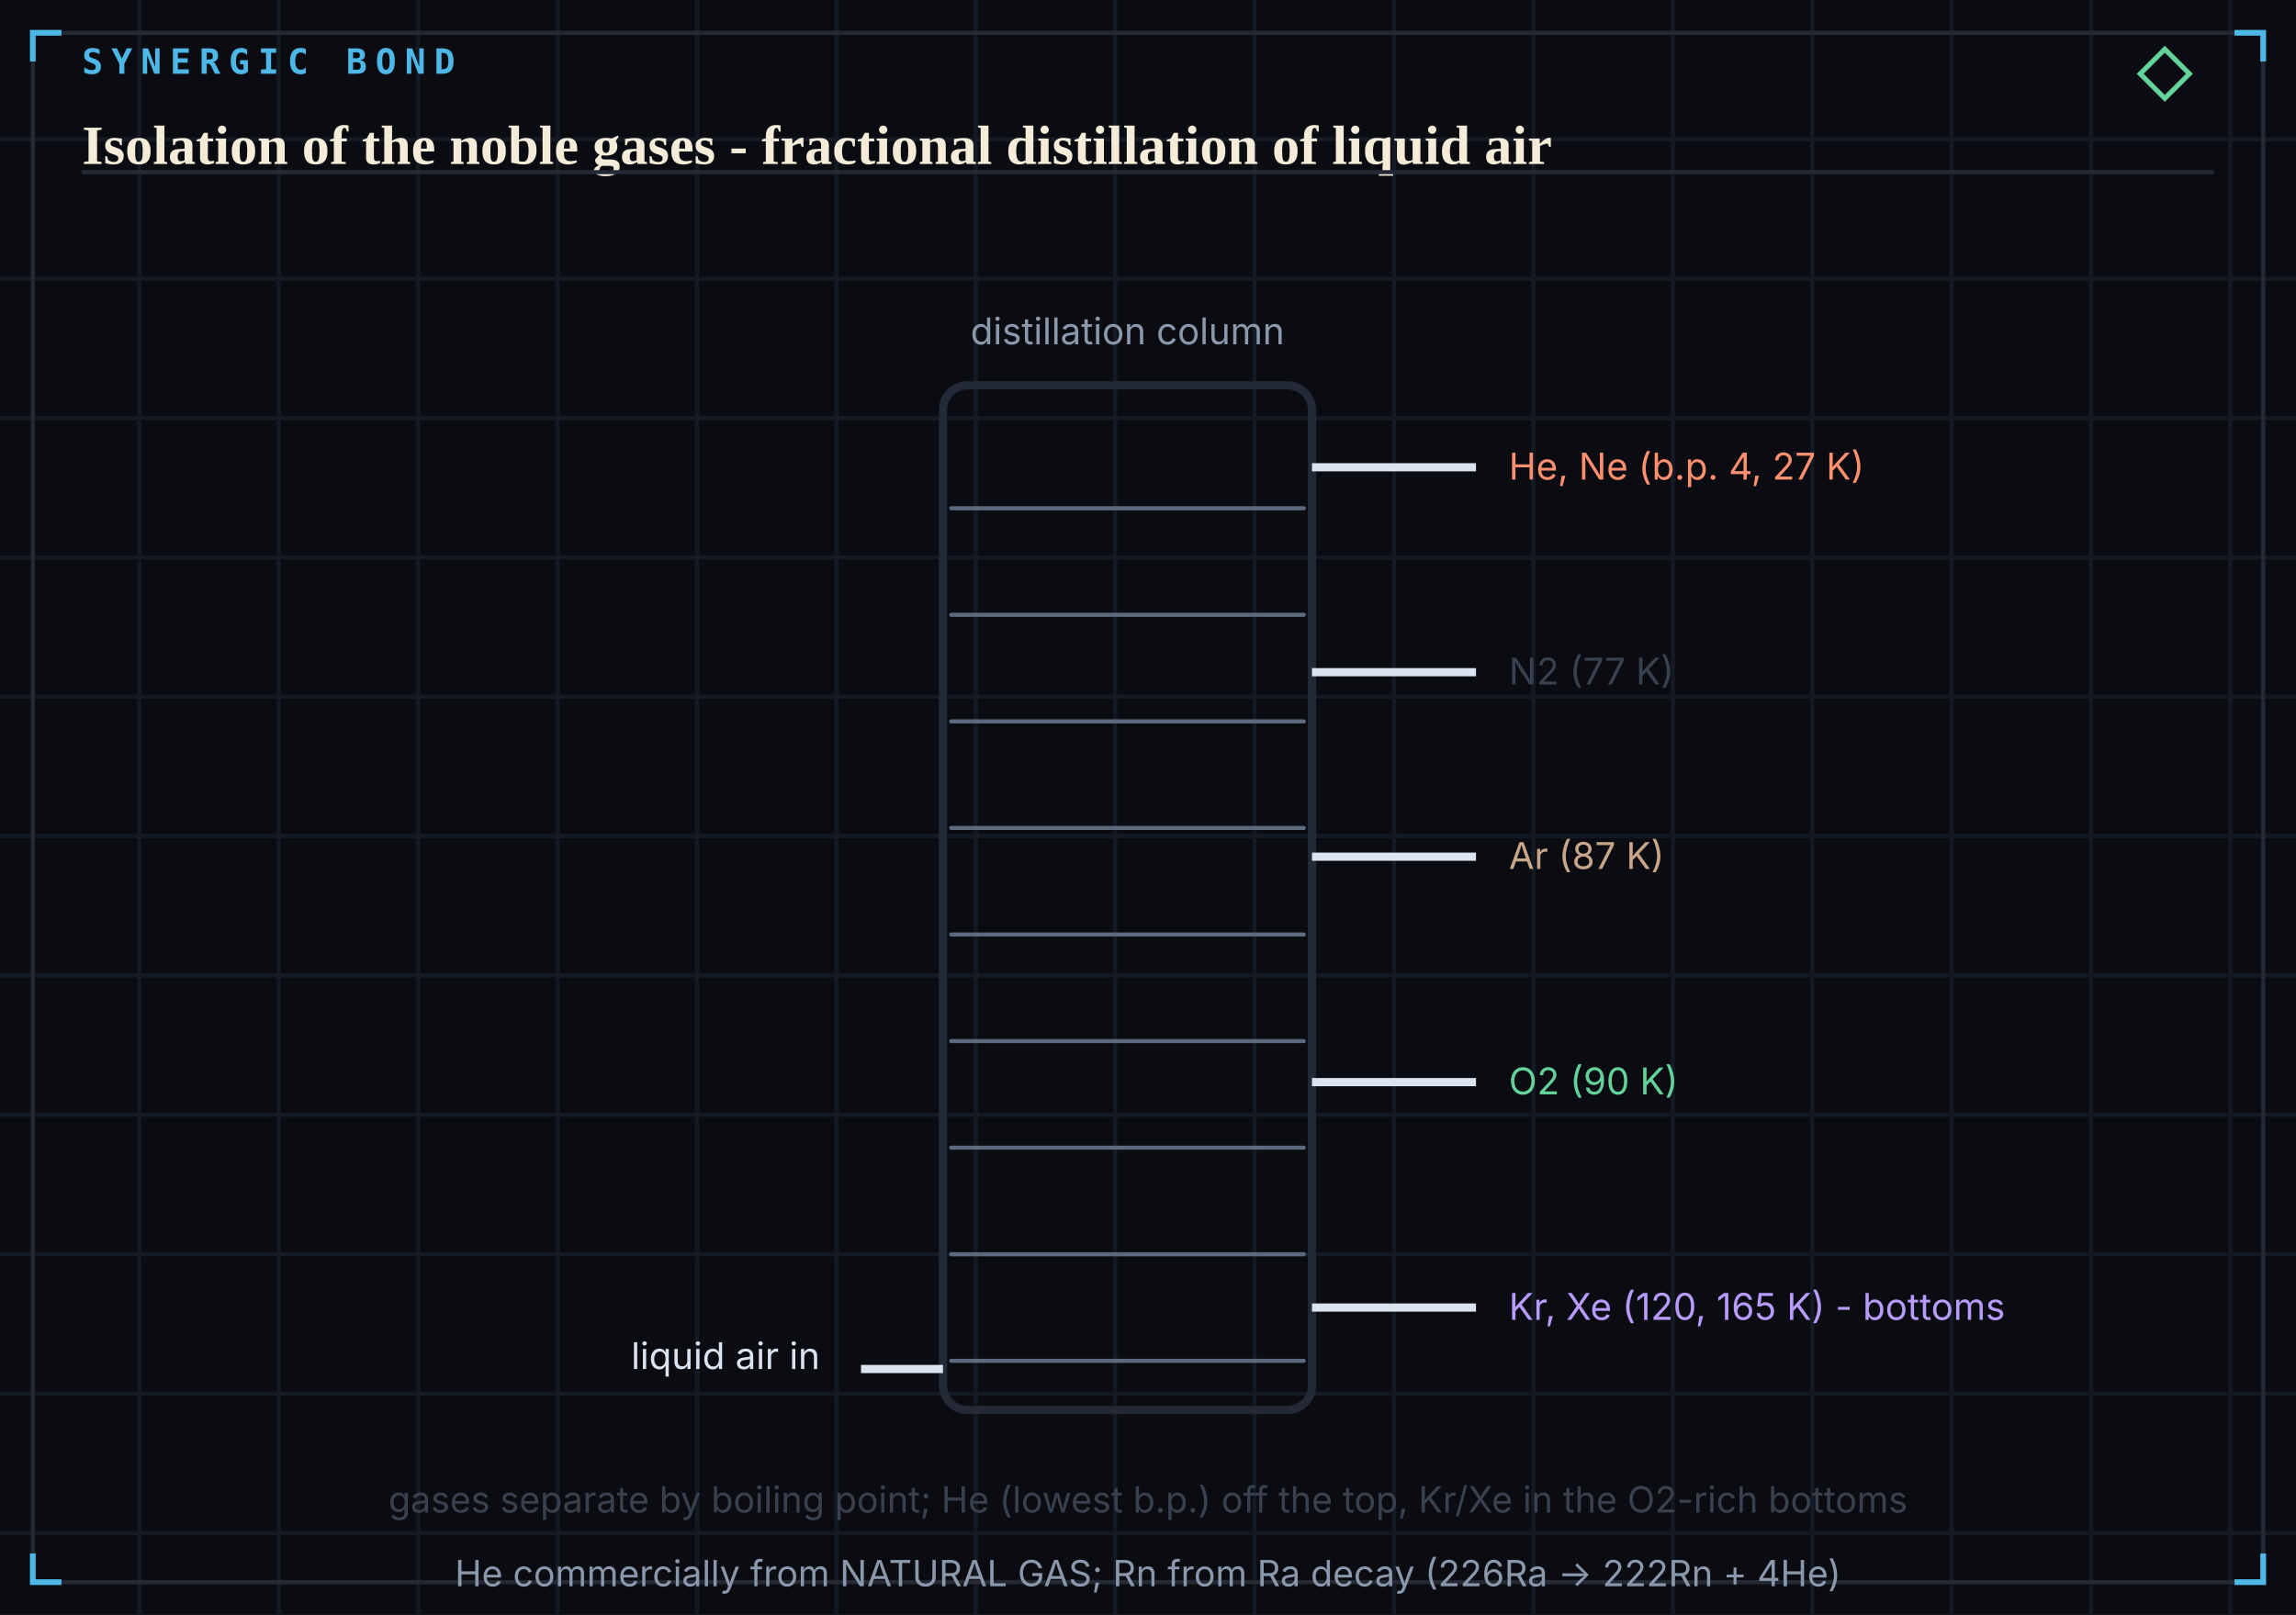
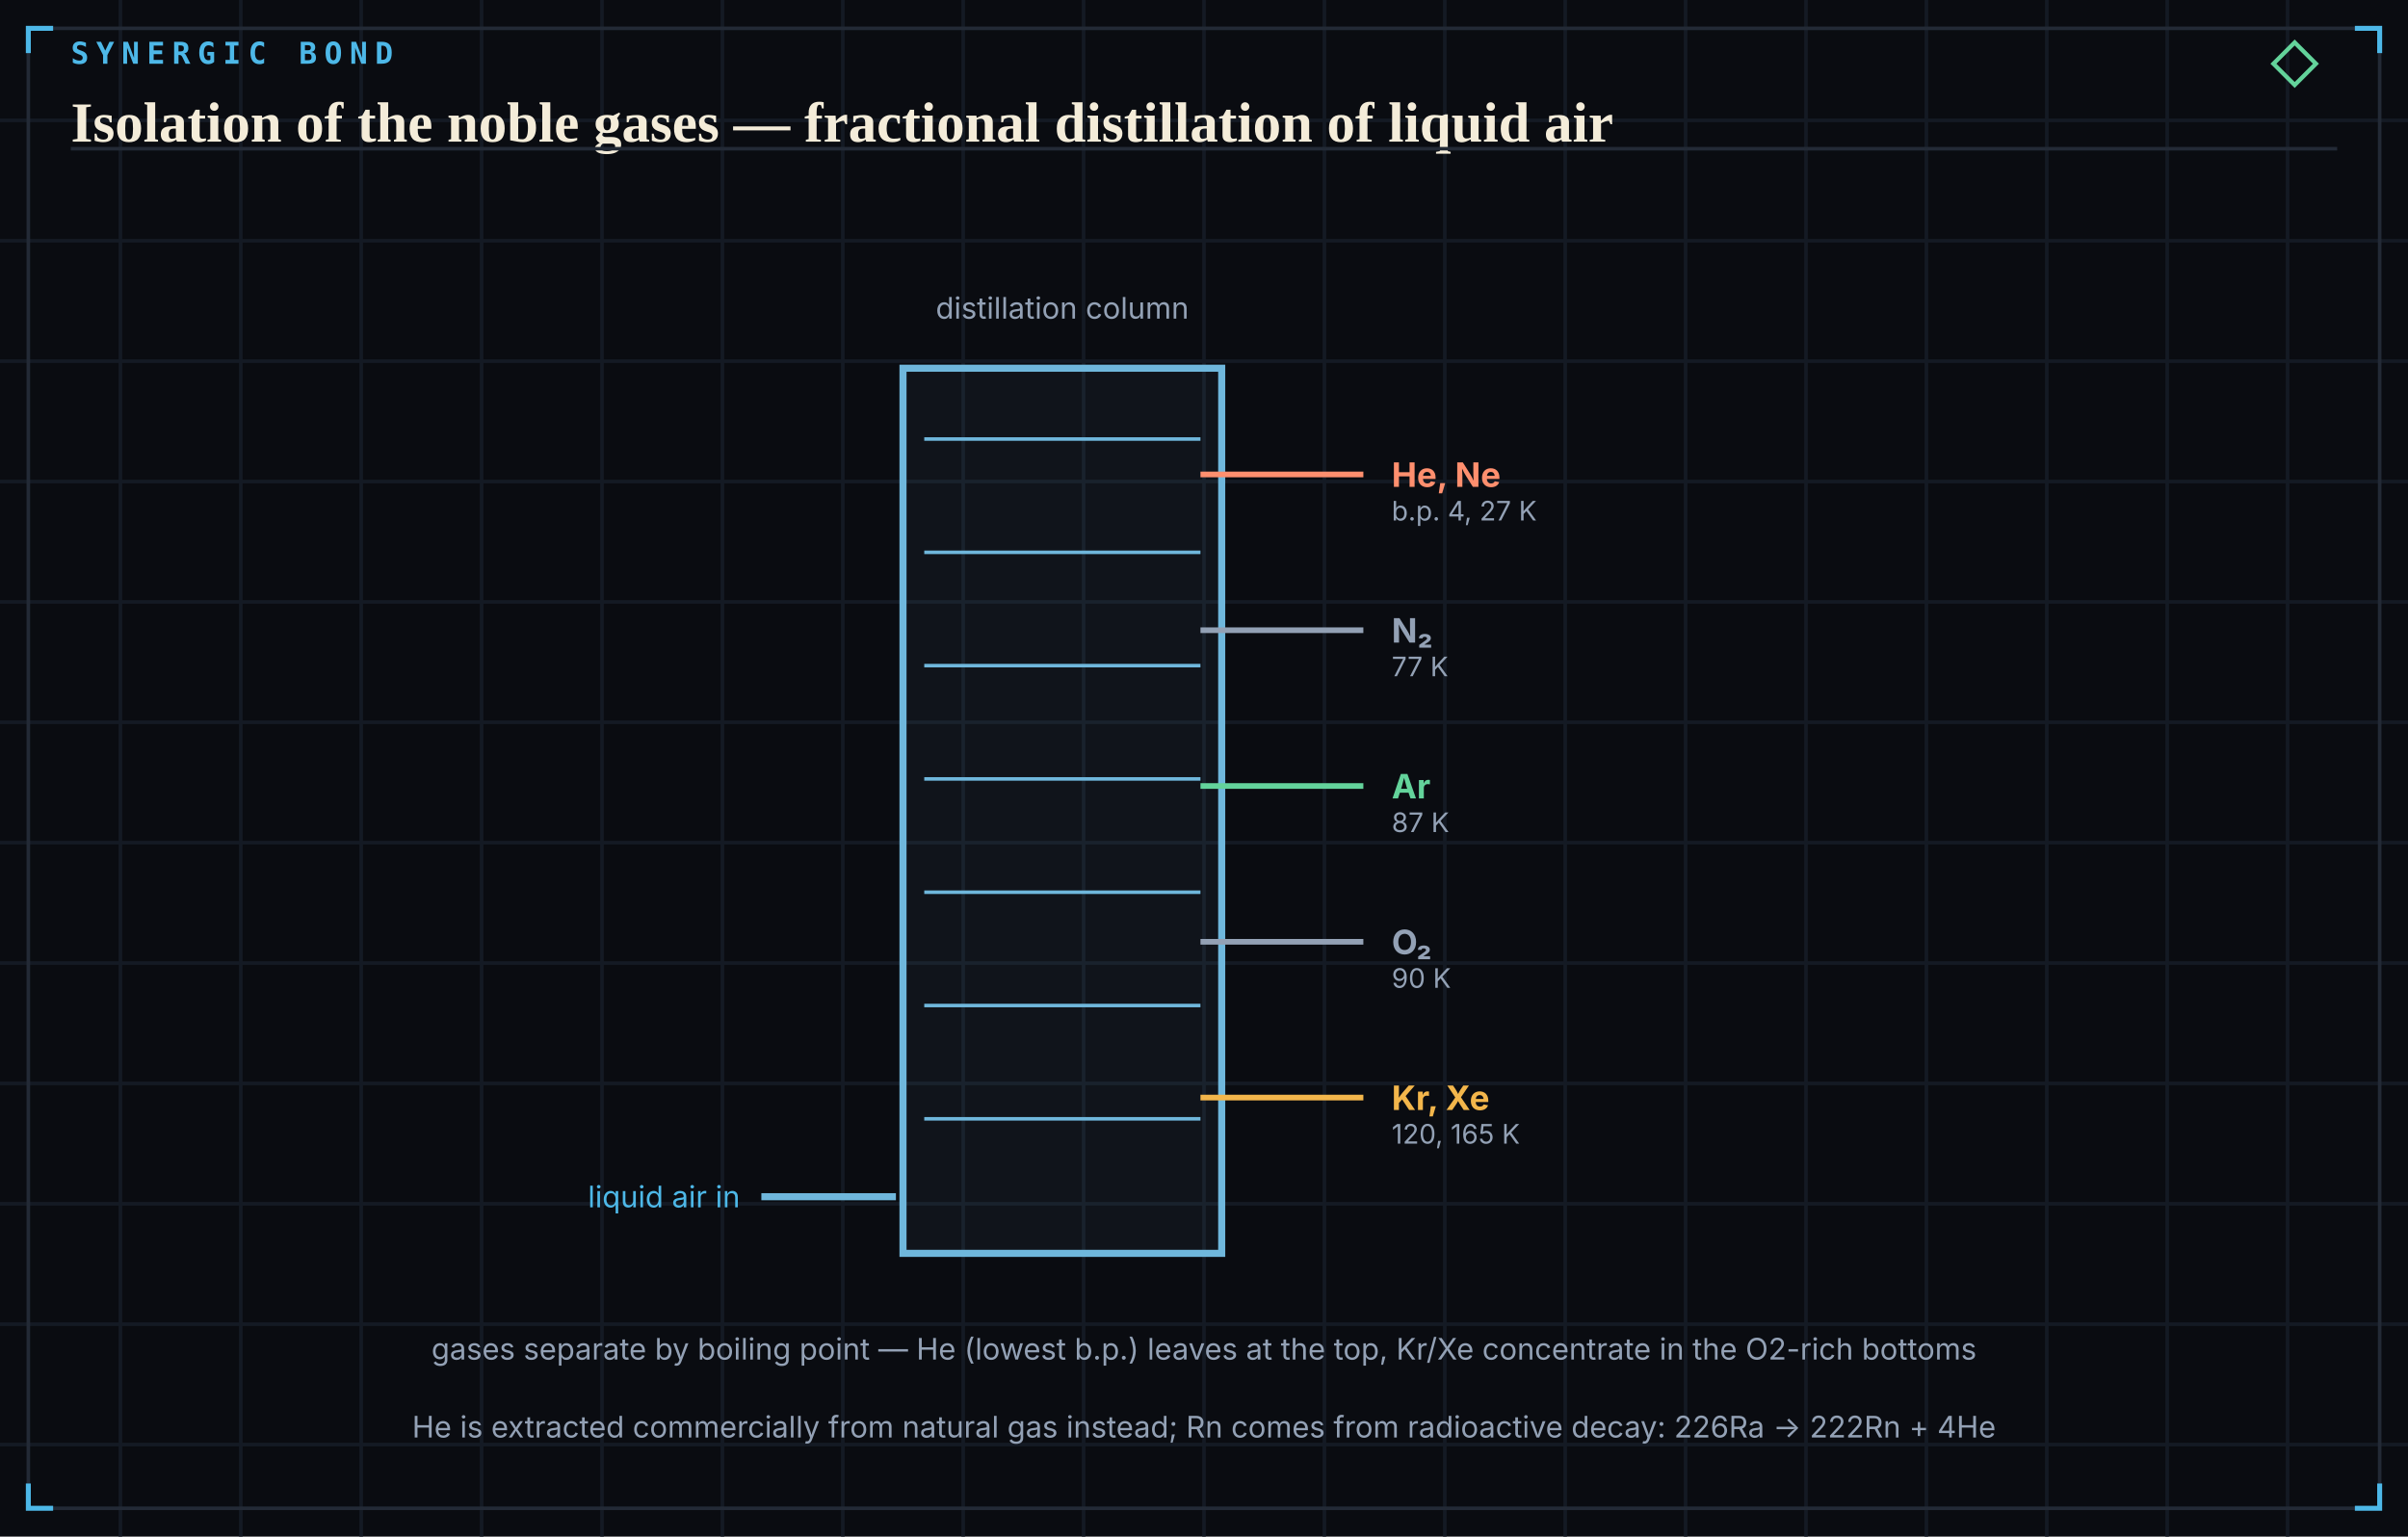
- <svg xmlns="http://www.w3.org/2000/svg" width="560" height="394" viewBox="0 0 560 394" font-family="'Inter','Helvetica Neue',Arial,'DejaVu Sans',sans-serif">
-   <rect width="560" height="394" fill="#0a0c11" />
+ <svg xmlns="http://www.w3.org/2000/svg" width="680" height="434" viewBox="0 0 680 434" font-family="'Inter','Helvetica Neue',Arial,'DejaVu Sans',sans-serif">
+   <rect width="680" height="434" fill="#0a0c11" />
  <g stroke="#141a24" stroke-width="1">
-     <line x1="34" y1="0" x2="34" y2="394" />
-     <line x1="68" y1="0" x2="68" y2="394" />
-     <line x1="102" y1="0" x2="102" y2="394" />
-     <line x1="136" y1="0" x2="136" y2="394" />
-     <line x1="170" y1="0" x2="170" y2="394" />
-     <line x1="204" y1="0" x2="204" y2="394" />
-     <line x1="238" y1="0" x2="238" y2="394" />
-     <line x1="272" y1="0" x2="272" y2="394" />
-     <line x1="306" y1="0" x2="306" y2="394" />
-     <line x1="340" y1="0" x2="340" y2="394" />
-     <line x1="374" y1="0" x2="374" y2="394" />
-     <line x1="408" y1="0" x2="408" y2="394" />
-     <line x1="442" y1="0" x2="442" y2="394" />
-     <line x1="476" y1="0" x2="476" y2="394" />
-     <line x1="510" y1="0" x2="510" y2="394" />
-     <line x1="544" y1="0" x2="544" y2="394" />
-     <line x1="0" y1="34" x2="560" y2="34" />
-     <line x1="0" y1="68" x2="560" y2="68" />
-     <line x1="0" y1="102" x2="560" y2="102" />
-     <line x1="0" y1="136" x2="560" y2="136" />
-     <line x1="0" y1="170" x2="560" y2="170" />
-     <line x1="0" y1="204" x2="560" y2="204" />
-     <line x1="0" y1="238" x2="560" y2="238" />
-     <line x1="0" y1="272" x2="560" y2="272" />
-     <line x1="0" y1="306" x2="560" y2="306" />
-     <line x1="0" y1="340" x2="560" y2="340" />
-     <line x1="0" y1="374" x2="560" y2="374" />
+     <line x1="34" y1="0" x2="34" y2="434" />
+     <line x1="68" y1="0" x2="68" y2="434" />
+     <line x1="102" y1="0" x2="102" y2="434" />
+     <line x1="136" y1="0" x2="136" y2="434" />
+     <line x1="170" y1="0" x2="170" y2="434" />
+     <line x1="204" y1="0" x2="204" y2="434" />
+     <line x1="238" y1="0" x2="238" y2="434" />
+     <line x1="272" y1="0" x2="272" y2="434" />
+     <line x1="306" y1="0" x2="306" y2="434" />
+     <line x1="340" y1="0" x2="340" y2="434" />
+     <line x1="374" y1="0" x2="374" y2="434" />
+     <line x1="408" y1="0" x2="408" y2="434" />
+     <line x1="442" y1="0" x2="442" y2="434" />
+     <line x1="476" y1="0" x2="476" y2="434" />
+     <line x1="510" y1="0" x2="510" y2="434" />
+     <line x1="544" y1="0" x2="544" y2="434" />
+     <line x1="578" y1="0" x2="578" y2="434" />
+     <line x1="612" y1="0" x2="612" y2="434" />
+     <line x1="646" y1="0" x2="646" y2="434" />
+     <line x1="0" y1="34" x2="680" y2="34" />
+     <line x1="0" y1="68" x2="680" y2="68" />
+     <line x1="0" y1="102" x2="680" y2="102" />
+     <line x1="0" y1="136" x2="680" y2="136" />
+     <line x1="0" y1="170" x2="680" y2="170" />
+     <line x1="0" y1="204" x2="680" y2="204" />
+     <line x1="0" y1="238" x2="680" y2="238" />
+     <line x1="0" y1="272" x2="680" y2="272" />
+     <line x1="0" y1="306" x2="680" y2="306" />
+     <line x1="0" y1="340" x2="680" y2="340" />
+     <line x1="0" y1="374" x2="680" y2="374" />
+     <line x1="0" y1="408" x2="680" y2="408" />
  </g>
-   <rect x="8" y="8" width="544" height="378" fill="none" stroke="#232a36" stroke-width="1" />
+   <rect x="8" y="8" width="664" height="418" fill="none" stroke="#232a36" stroke-width="1" />
  <path d="M 8 15 L 8 8 L 15 8" stroke="#4db8e8" stroke-width="1.4" fill="none" />
-   <path d="M 552 15 L 552 8 L 545 8" stroke="#4db8e8" stroke-width="1.4" fill="none" />
-   <path d="M 8 379 L 8 386 L 15 386" stroke="#4db8e8" stroke-width="1.4" fill="none" />
-   <path d="M 552 379 L 552 386 L 545 386" stroke="#4db8e8" stroke-width="1.4" fill="none" />
+   <path d="M 672 15 L 672 8 L 665 8" stroke="#4db8e8" stroke-width="1.4" fill="none" />
+   <path d="M 8 419 L 8 426 L 15 426" stroke="#4db8e8" stroke-width="1.4" fill="none" />
+   <path d="M 672 419 L 672 426 L 665 426" stroke="#4db8e8" stroke-width="1.4" fill="none" />
  <text x="20" y="18" font-size="8.5" font-weight="bold" fill="#4db8e8" text-anchor="start" font-family="'SF Mono','DejaVu Sans Mono',ui-monospace,Menlo,monospace" letter-spacing="0.24em">SYNERGIC BOND</text>
-   <path d="M 528 12 l 6 6 l -6 6 l -6 -6 z" fill="none" stroke="#63d39b" stroke-width="1.2" />
-   <text x="20" y="40" font-size="13.5" font-weight="bold" fill="#f4ecd9" text-anchor="start" font-family="'Georgia','Times New Roman',serif">Isolation of the noble gases  -  fractional distillation of liquid air</text>
-   <line x1="20" y1="42" x2="540" y2="42" stroke="#232a36" stroke-width="1" />
+   <path d="M 648 12 l 6 6 l -6 6 l -6 -6 z" fill="none" stroke="#63d39b" stroke-width="1.2" />
+   <text x="20" y="40" font-size="16" font-weight="bold" fill="#f4ecd9" text-anchor="start" font-family="'Georgia','Times New Roman',serif">Isolation of the noble gases — fractional distillation of liquid air</text>
+   <line x1="20" y1="42" x2="660" y2="42" stroke="#232a36" stroke-width="1" />
  <g transform="translate(0,34)">
-     <rect x="230" y="60" width="90" height="250" rx="6" fill="none" stroke="#232a36" stroke-width="2" />
-     <text x="275.0" y="50.0" font-size="9" font-weight="normal" fill="#8b98ac" text-anchor="middle">distillation column</text>
-     <line x1="232.0" y1="90.0" x2="318.0" y2="90.0" stroke="#5c6a7e" stroke-width="1" stroke-linecap="round" />
-     <line x1="232.0" y1="116.0" x2="318.0" y2="116.0" stroke="#5c6a7e" stroke-width="1" stroke-linecap="round" />
-     <line x1="232.0" y1="142.0" x2="318.0" y2="142.0" stroke="#5c6a7e" stroke-width="1" stroke-linecap="round" />
-     <line x1="232.0" y1="168.0" x2="318.0" y2="168.0" stroke="#5c6a7e" stroke-width="1" stroke-linecap="round" />
-     <line x1="232.0" y1="194.0" x2="318.0" y2="194.0" stroke="#5c6a7e" stroke-width="1" stroke-linecap="round" />
-     <line x1="232.0" y1="220.0" x2="318.0" y2="220.0" stroke="#5c6a7e" stroke-width="1" stroke-linecap="round" />
-     <line x1="232.0" y1="246.0" x2="318.0" y2="246.0" stroke="#5c6a7e" stroke-width="1" stroke-linecap="round" />
-     <line x1="232.0" y1="272.0" x2="318.0" y2="272.0" stroke="#5c6a7e" stroke-width="1" stroke-linecap="round" />
-     <line x1="232.0" y1="298.0" x2="318.0" y2="298.0" stroke="#5c6a7e" stroke-width="1" stroke-linecap="round" />
-     <path d="M 210.0 300.0 L 230.0 300.0" fill="none" stroke="#dbe3ef" stroke-width="2" stroke-linejoin="round" />
-     <text x="200.0" y="300.0" font-size="9" font-weight="normal" fill="#dbe3ef" text-anchor="end">liquid air in</text>
-     <path d="M 320.0 80.0 L 360.0 80.0" fill="none" stroke="#dbe3ef" stroke-width="2" stroke-linejoin="round" />
-     <text x="368.0" y="83.0" font-size="9" font-weight="normal" fill="#ff8f6e" text-anchor="start">He, Ne  (b.p. 4, 27 K)</text>
-     <path d="M 320.0 130.0 L 360.0 130.0" fill="none" stroke="#dbe3ef" stroke-width="2" stroke-linejoin="round" />
-     <text x="368.0" y="133.0" font-size="9" font-weight="normal" fill="#39414f" text-anchor="start">N2  (77 K)</text>
-     <path d="M 320.0 175.0 L 360.0 175.0" fill="none" stroke="#dbe3ef" stroke-width="2" stroke-linejoin="round" />
-     <text x="368.0" y="178.0" font-size="9" font-weight="normal" fill="#c9a58a" text-anchor="start">Ar  (87 K)</text>
-     <path d="M 320.0 230.0 L 360.0 230.0" fill="none" stroke="#dbe3ef" stroke-width="2" stroke-linejoin="round" />
-     <text x="368.0" y="233.0" font-size="9" font-weight="normal" fill="#63d39b" text-anchor="start">O2  (90 K)</text>
-     <path d="M 320.0 285.0 L 360.0 285.0" fill="none" stroke="#dbe3ef" stroke-width="2" stroke-linejoin="round" />
-     <text x="368.0" y="288.0" font-size="9" font-weight="normal" fill="#b79bff" text-anchor="start">Kr, Xe  (120, 165 K)  - bottoms</text>
-     <text x="280.0" y="335.0" font-size="8.8" font-weight="normal" fill="#39414f" text-anchor="middle">gases separate by boiling point;  He (lowest b.p.) off the top, Kr/Xe in the O2-rich bottoms</text>
-     <text x="280.0" y="353.0" font-size="8.8" font-weight="normal" fill="#8b98ac" text-anchor="middle">He commercially from NATURAL GAS;  Rn from Ra decay  (226Ra -&gt; 222Rn + 4He)</text>
+     <rect x="255.0" y="70" width="90" height="250" fill="rgba(120,190,235,0.05)" stroke="#6fb7dc" stroke-width="2" />
+     <line x1="261.0" y1="90" x2="339.0" y2="90" stroke="#6fb7dc" stroke-width="1" />
+     <line x1="261.0" y1="122" x2="339.0" y2="122" stroke="#6fb7dc" stroke-width="1" />
+     <line x1="261.0" y1="154" x2="339.0" y2="154" stroke="#6fb7dc" stroke-width="1" />
+     <line x1="261.0" y1="186" x2="339.0" y2="186" stroke="#6fb7dc" stroke-width="1" />
+     <line x1="261.0" y1="218" x2="339.0" y2="218" stroke="#6fb7dc" stroke-width="1" />
+     <line x1="261.0" y1="250" x2="339.0" y2="250" stroke="#6fb7dc" stroke-width="1" />
+     <line x1="261.0" y1="282" x2="339.0" y2="282" stroke="#6fb7dc" stroke-width="1" />
+     <line x1="339.0" y1="100" x2="385.0" y2="100" stroke="#ff8f6e" stroke-width="1.6" />
+     <text x="393.0" y="103.5" font-size="9.5" font-weight="bold" fill="#ff8f6e" text-anchor="start">He, Ne</text>
+     <text x="393.0" y="113.0" font-size="7.6" font-weight="normal" fill="#93a1b5" text-anchor="start">b.p. 4, 27 K</text>
+     <line x1="339.0" y1="144" x2="385.0" y2="144" stroke="#93a1b5" stroke-width="1.6" />
+     <text x="393.0" y="147.5" font-size="9.5" font-weight="bold" fill="#93a1b5" text-anchor="start">N₂</text>
+     <text x="393.0" y="157.0" font-size="7.6" font-weight="normal" fill="#93a1b5" text-anchor="start">77 K</text>
+     <line x1="339.0" y1="188" x2="385.0" y2="188" stroke="#63d39b" stroke-width="1.6" />
+     <text x="393.0" y="191.5" font-size="9.5" font-weight="bold" fill="#63d39b" text-anchor="start">Ar</text>
+     <text x="393.0" y="201.0" font-size="7.6" font-weight="normal" fill="#93a1b5" text-anchor="start">87 K</text>
+     <line x1="339.0" y1="232" x2="385.0" y2="232" stroke="#93a1b5" stroke-width="1.6" />
+     <text x="393.0" y="235.5" font-size="9.5" font-weight="bold" fill="#93a1b5" text-anchor="start">O₂</text>
+     <text x="393.0" y="245.0" font-size="7.6" font-weight="normal" fill="#93a1b5" text-anchor="start">90 K</text>
+     <line x1="339.0" y1="276" x2="385.0" y2="276" stroke="#f3b64b" stroke-width="1.6" />
+     <text x="393.0" y="279.5" font-size="9.5" font-weight="bold" fill="#f3b64b" text-anchor="start">Kr, Xe</text>
+     <text x="393.0" y="289.0" font-size="7.6" font-weight="normal" fill="#93a1b5" text-anchor="start">120, 165 K</text>
+     <text x="300.0" y="56.0" font-size="8.4" font-weight="normal" fill="#93a1b5" text-anchor="middle">distillation column</text>
+     <line x1="215.0" y1="304" x2="253.0" y2="304" stroke="#6fb7dc" stroke-width="2" />
+     <text x="209.0" y="307.0" font-size="8.4" font-weight="normal" fill="#4db8e8" text-anchor="end">liquid air in</text>
+     <text x="340.0" y="350.0" font-size="8.4" font-weight="normal" fill="#93a1b5" text-anchor="middle">gases separate by boiling point — He (lowest b.p.) leaves at the top, Kr/Xe concentrate in the O2-rich bottoms</text>
+     <text x="340.0" y="372.0" font-size="8.4" font-weight="normal" fill="#93a1b5" text-anchor="middle">He is extracted commercially from natural gas instead; Rn comes from radioactive decay: 226Ra -&gt; 222Rn + 4He</text>
  </g>
</svg>
